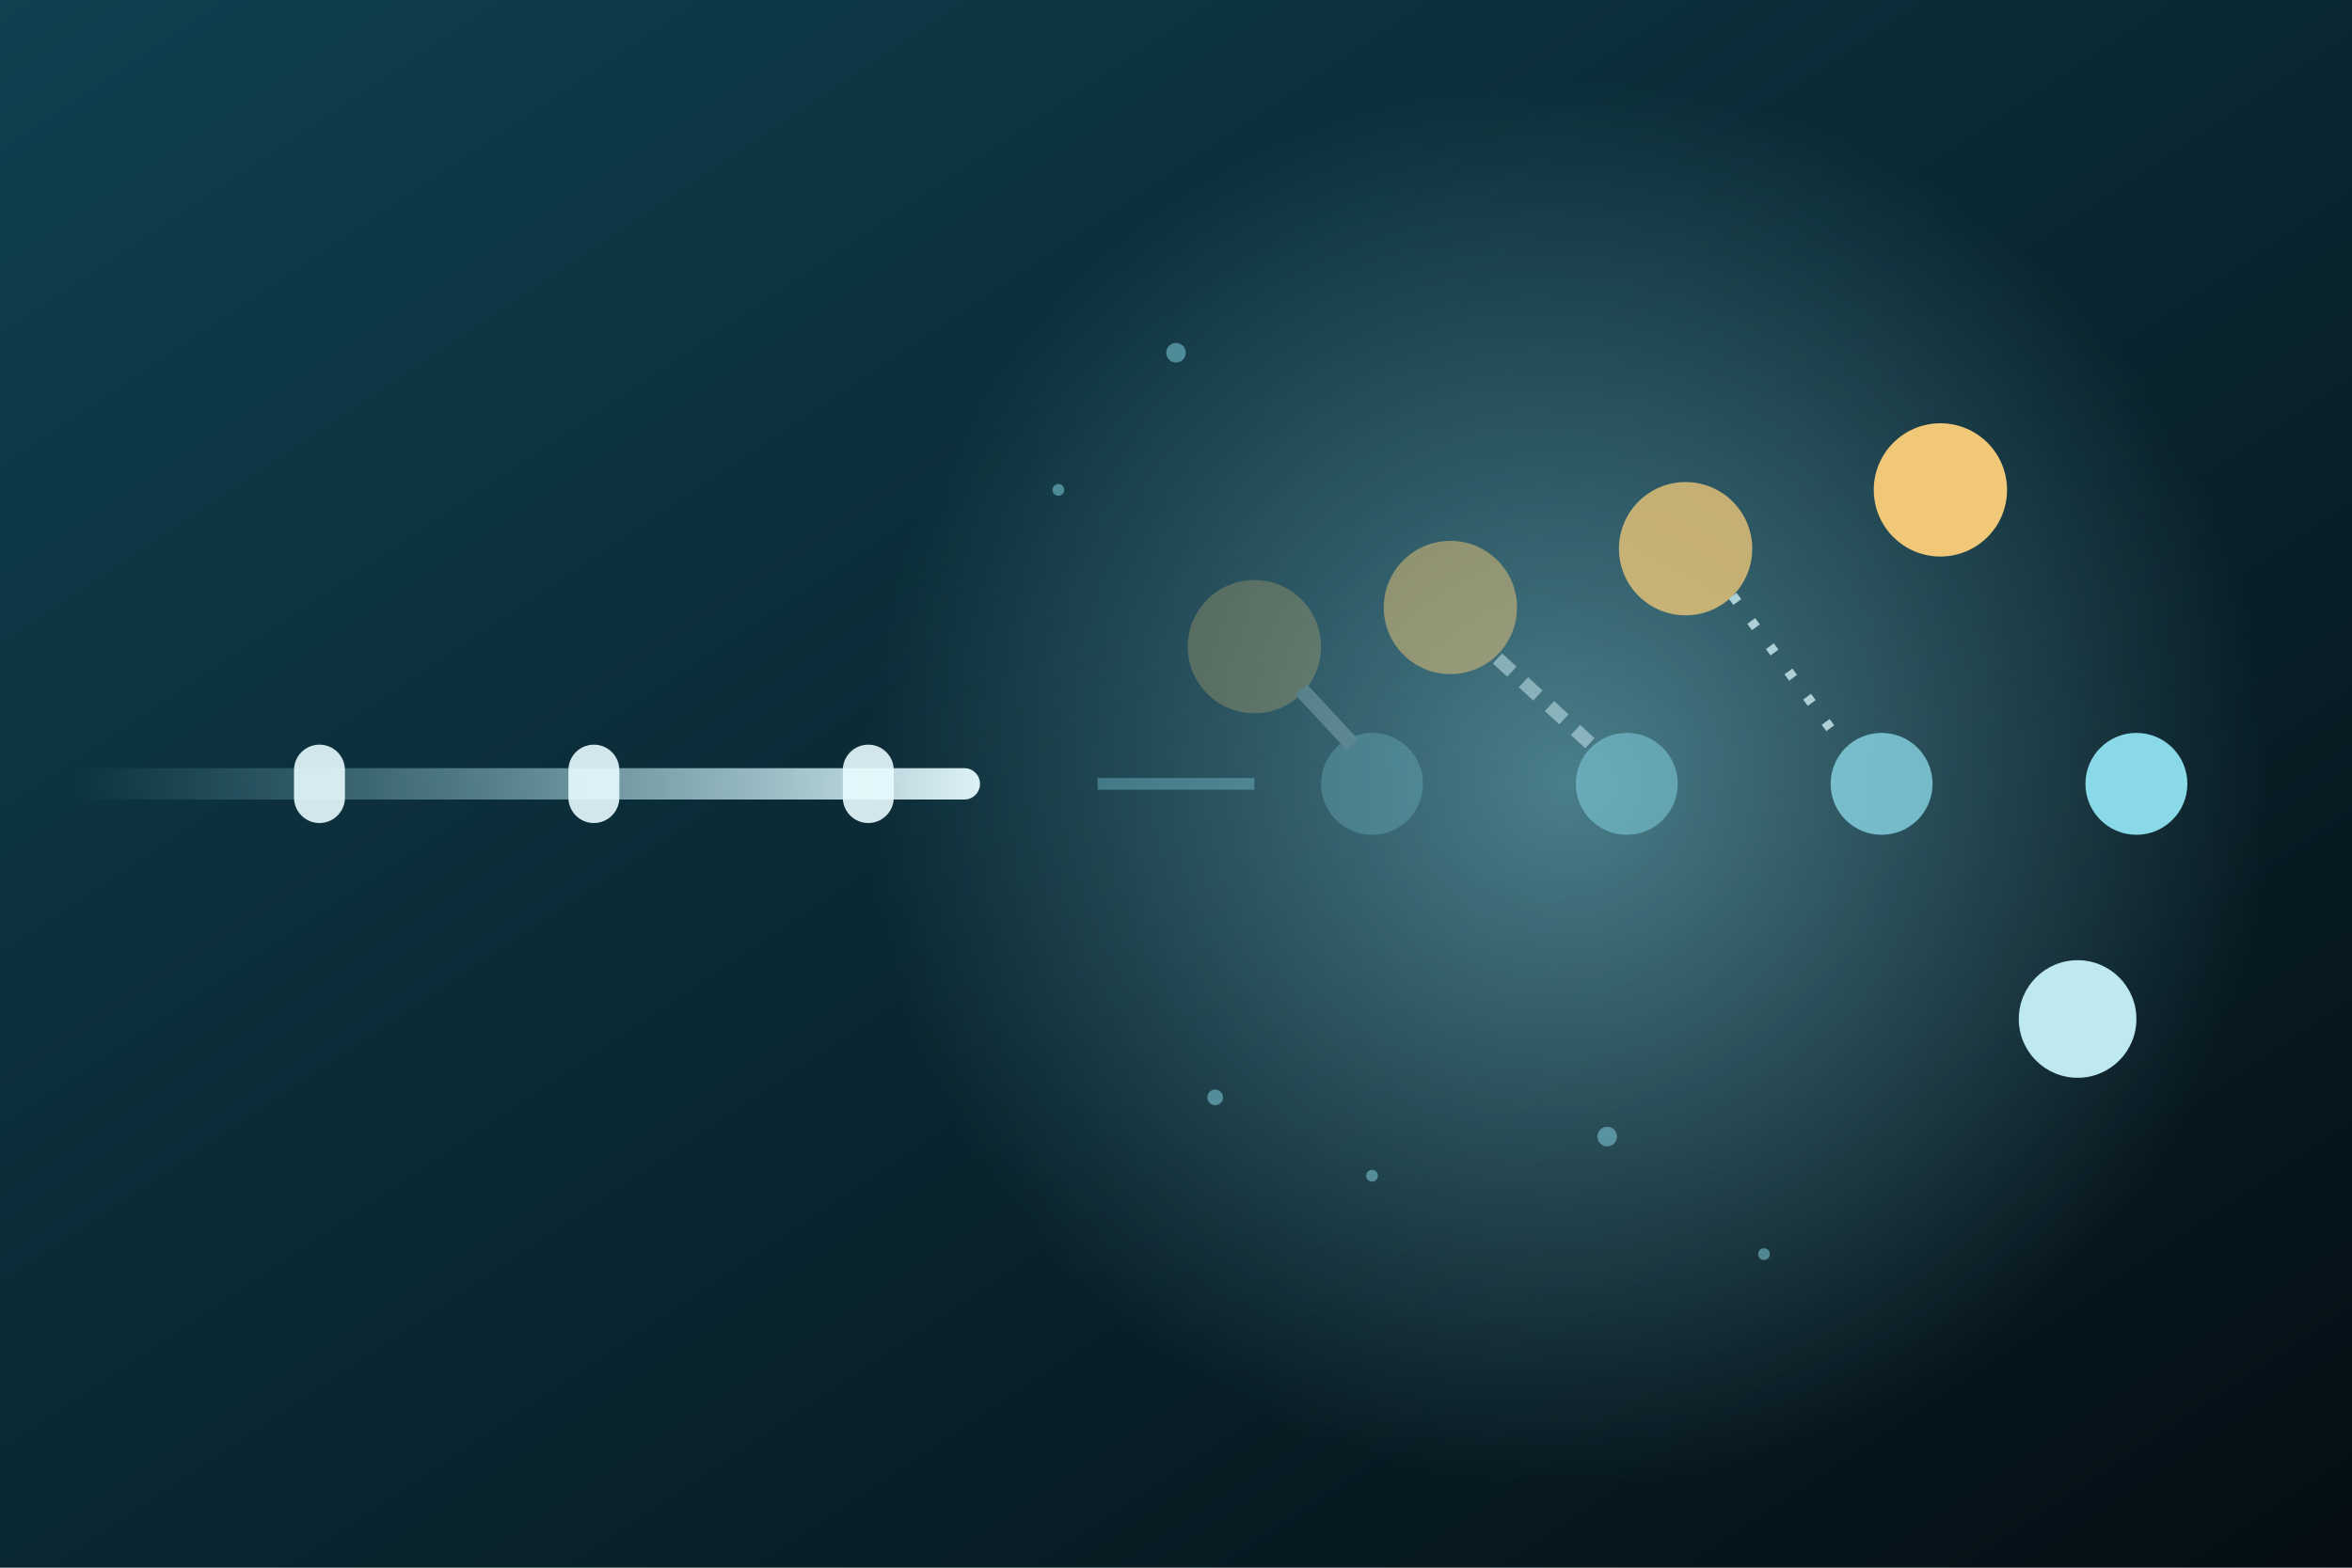
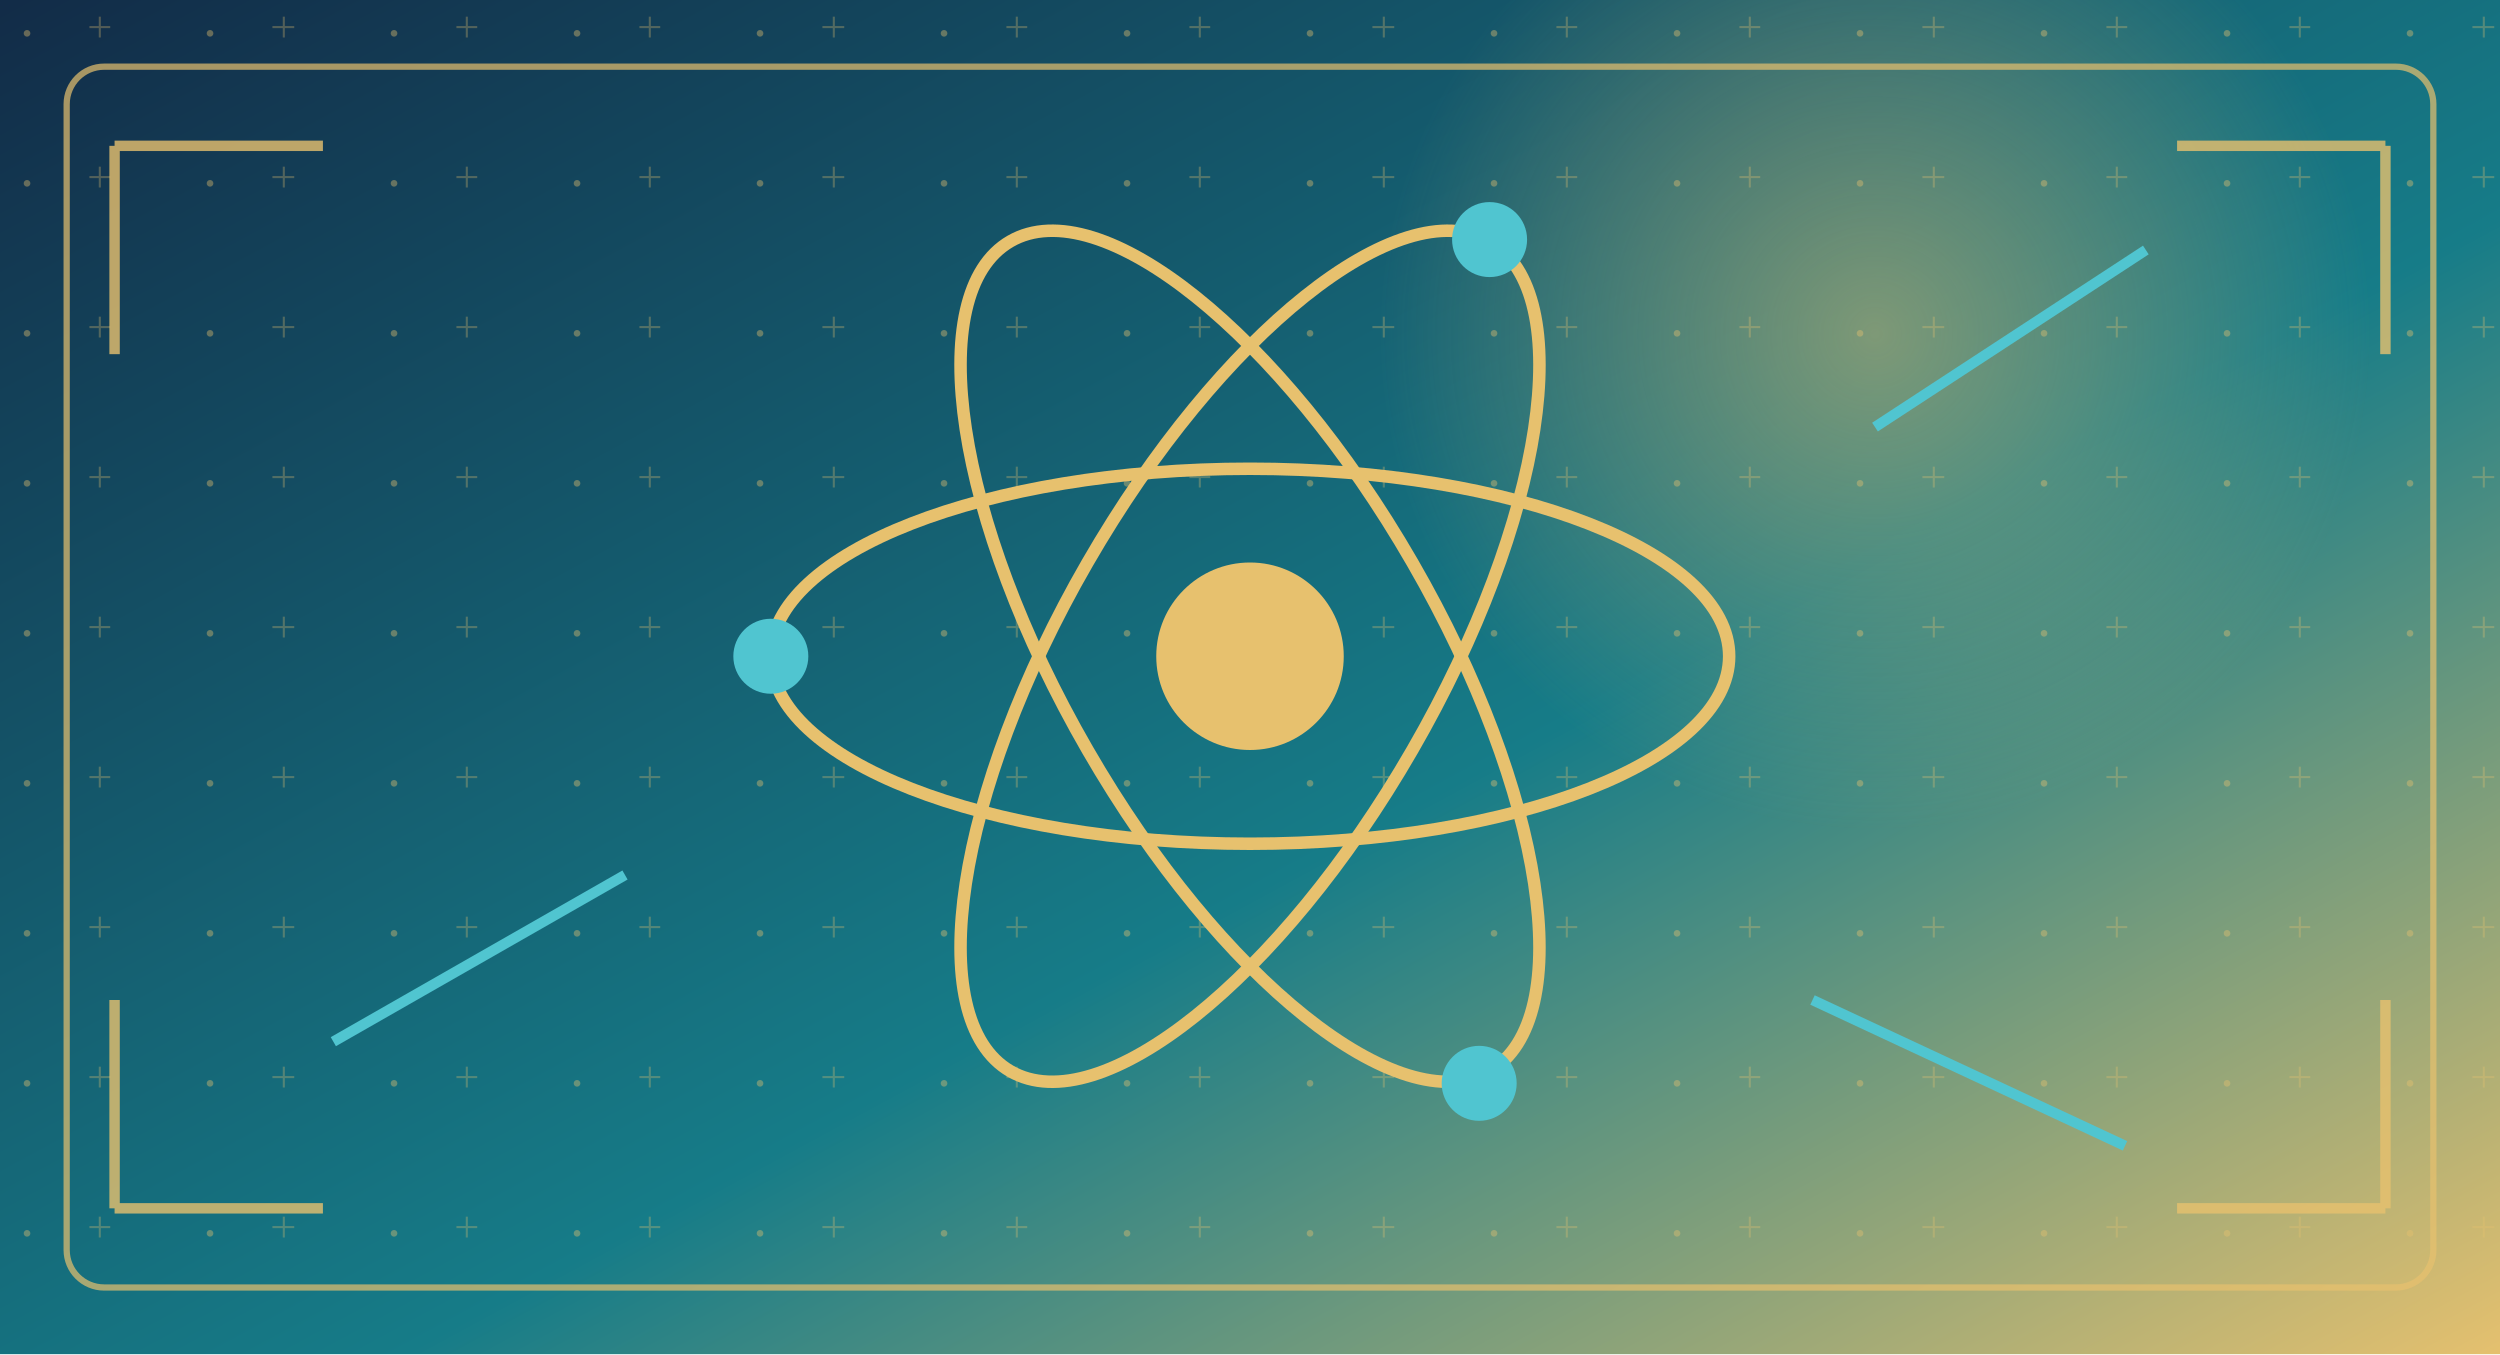
- <svg xmlns="http://www.w3.org/2000/svg" viewBox="0 0 1200 800" role="img" aria-label="رسم توضيحي لذرات تتحرك ونبضات ليزر">
+ <svg xmlns="http://www.w3.org/2000/svg" width="1200" height="650" viewBox="0 0 1200 650" role="presentation" aria-hidden="true">
  <defs>
    <linearGradient id="bg" x1="0" y1="0" x2="1" y2="1">
-       <stop offset="0" stop-color="#0f4150" />
-       <stop offset="1" stop-color="#050e14" />
+       <stop stop-color="#122b47" />
+       <stop offset=".58" stop-color="#167c88" />
+       <stop offset="1" stop-color="#e7c16e" />
    </linearGradient>
-     <radialGradient id="glow" cx=".5" cy=".5" r=".5">
-       <stop offset="0" stop-color="#8ad9e8" stop-opacity=".5" />
-       <stop offset="1" stop-color="#8ad9e8" stop-opacity="0" />
+     <radialGradient id="glow">
+       <stop stop-color="#e7c16e" stop-opacity=".5" />
+       <stop offset="1" stop-color="#e7c16e" stop-opacity="0" />
    </radialGradient>
-     <linearGradient id="beam" x1="0" y1="0" x2="1" y2="0">
-       <stop offset="0" stop-color="#8ad9e8" stop-opacity="0" />
-       <stop offset="1" stop-color="#e8fbff" stop-opacity=".95" />
-     </linearGradient>
+     <pattern id="stars" width="88" height="72" patternUnits="userSpaceOnUse">
+       <circle cx="13" cy="16" r="1.6" fill="#e7c16e" opacity=".4" />
+       <path d="M48 8v10m-5-5h10" stroke="#e7c16e" opacity=".3" />
+     </pattern>
  </defs>
-   <rect width="1200" height="800" fill="url(#bg)" />
-   <circle cx="800" cy="400" r="360" fill="url(#glow)" />
-   <rect x="40" y="392" width="460" height="16" rx="8" fill="url(#beam)" />
-   <g fill="#e8fbff" opacity=".9">
-     <rect x="150" y="380" width="26" height="40" rx="13" />
-     <rect x="290" y="380" width="26" height="40" rx="13" />
-     <rect x="430" y="380" width="26" height="40" rx="13" />
+   <rect width="1200" height="650" fill="url(#bg)" />
+   <rect width="1200" height="650" fill="url(#stars)" />
+   <circle cx="900" cy="160" r="240" fill="url(#glow)" />
+   <g fill="none" stroke="#e7c16e" stroke-width="6">
+     <ellipse cx="600" cy="315" rx="230" ry="90" />
+     <ellipse cx="600" cy="315" rx="230" ry="90" transform="rotate(60 600 315)" />
+     <ellipse cx="600" cy="315" rx="230" ry="90" transform="rotate(-60 600 315)" />
  </g>
-   <g stroke="#8ad9e8" stroke-width="6" fill="none" opacity=".35">
-     <path d="M560 400 H640" />
+   <circle cx="600" cy="315" r="45" fill="#e7c16e" />
+   <g fill="#50c5d0">
+     <circle cx="370" cy="315" r="18" />
+     <circle cx="715" cy="115" r="18" />
+     <circle cx="710" cy="520" r="18" />
  </g>
-   <g opacity=".25">
-     <circle cx="640" cy="330" r="34" fill="#f0c878" />
-     <circle cx="700" cy="400" r="26" fill="#8ad9e8" />
-     <path d="M664 352 L690 380" stroke="#cfeff5" stroke-width="8" />
-   </g>
-   <g opacity=".5">
-     <circle cx="740" cy="310" r="34" fill="#f0c878" />
-     <circle cx="830" cy="400" r="26" fill="#8ad9e8" />
-     <path d="M764 336 L812 380" stroke="#cfeff5" stroke-width="7" stroke-dasharray="10 8" />
-   </g>
-   <g opacity=".78">
-     <circle cx="860" cy="280" r="34" fill="#f0c878" />
-     <circle cx="960" cy="400" r="26" fill="#8ad9e8" />
-     <path d="M884 304 L940 380" stroke="#cfeff5" stroke-width="5" stroke-dasharray="4 12" />
-   </g>
-   <g>
-     <circle cx="990" cy="250" r="34" fill="#f0c878" />
-     <circle cx="1090" cy="400" r="26" fill="#8ad9e8" />
-     <circle cx="1060" cy="520" r="30" fill="#bfe9f1" />
-   </g>
-   <g fill="#8ad9e8" opacity=".5">
-     <circle cx="620" cy="560" r="4" />
-     <circle cx="700" cy="600" r="3" />
-     <circle cx="820" cy="580" r="5" />
-     <circle cx="900" cy="640" r="3" />
-     <circle cx="540" cy="250" r="3" />
-     <circle cx="600" cy="180" r="5" />
-   </g>
+   <path d="M160 500L300 420M900 205L1030 120M870 480L1020 550" stroke="#50c5d0" stroke-width="5" />
+   <rect x="32" y="32" width="1136" height="586" rx="18" fill="none" stroke="#e7c16e" stroke-width="3" opacity=".7" />
+   <path d="M55 70H155M55 70V170M1145 70H1045M1145 70V170M55 580H155M55 580V480M1145 580H1045M1145 580V480" fill="none" stroke="#e7c16e" stroke-width="5" opacity=".8" />
</svg>
